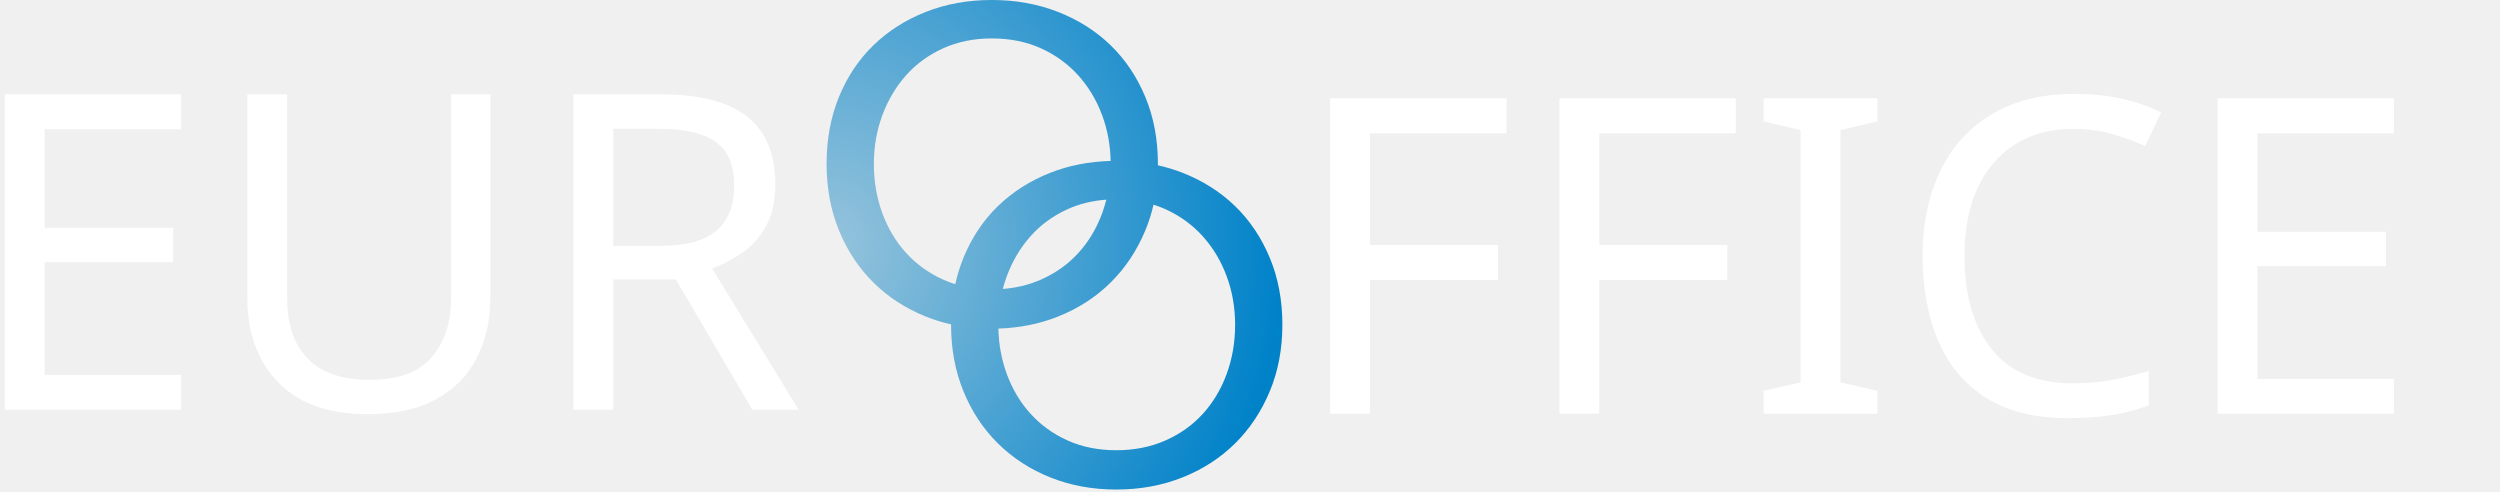
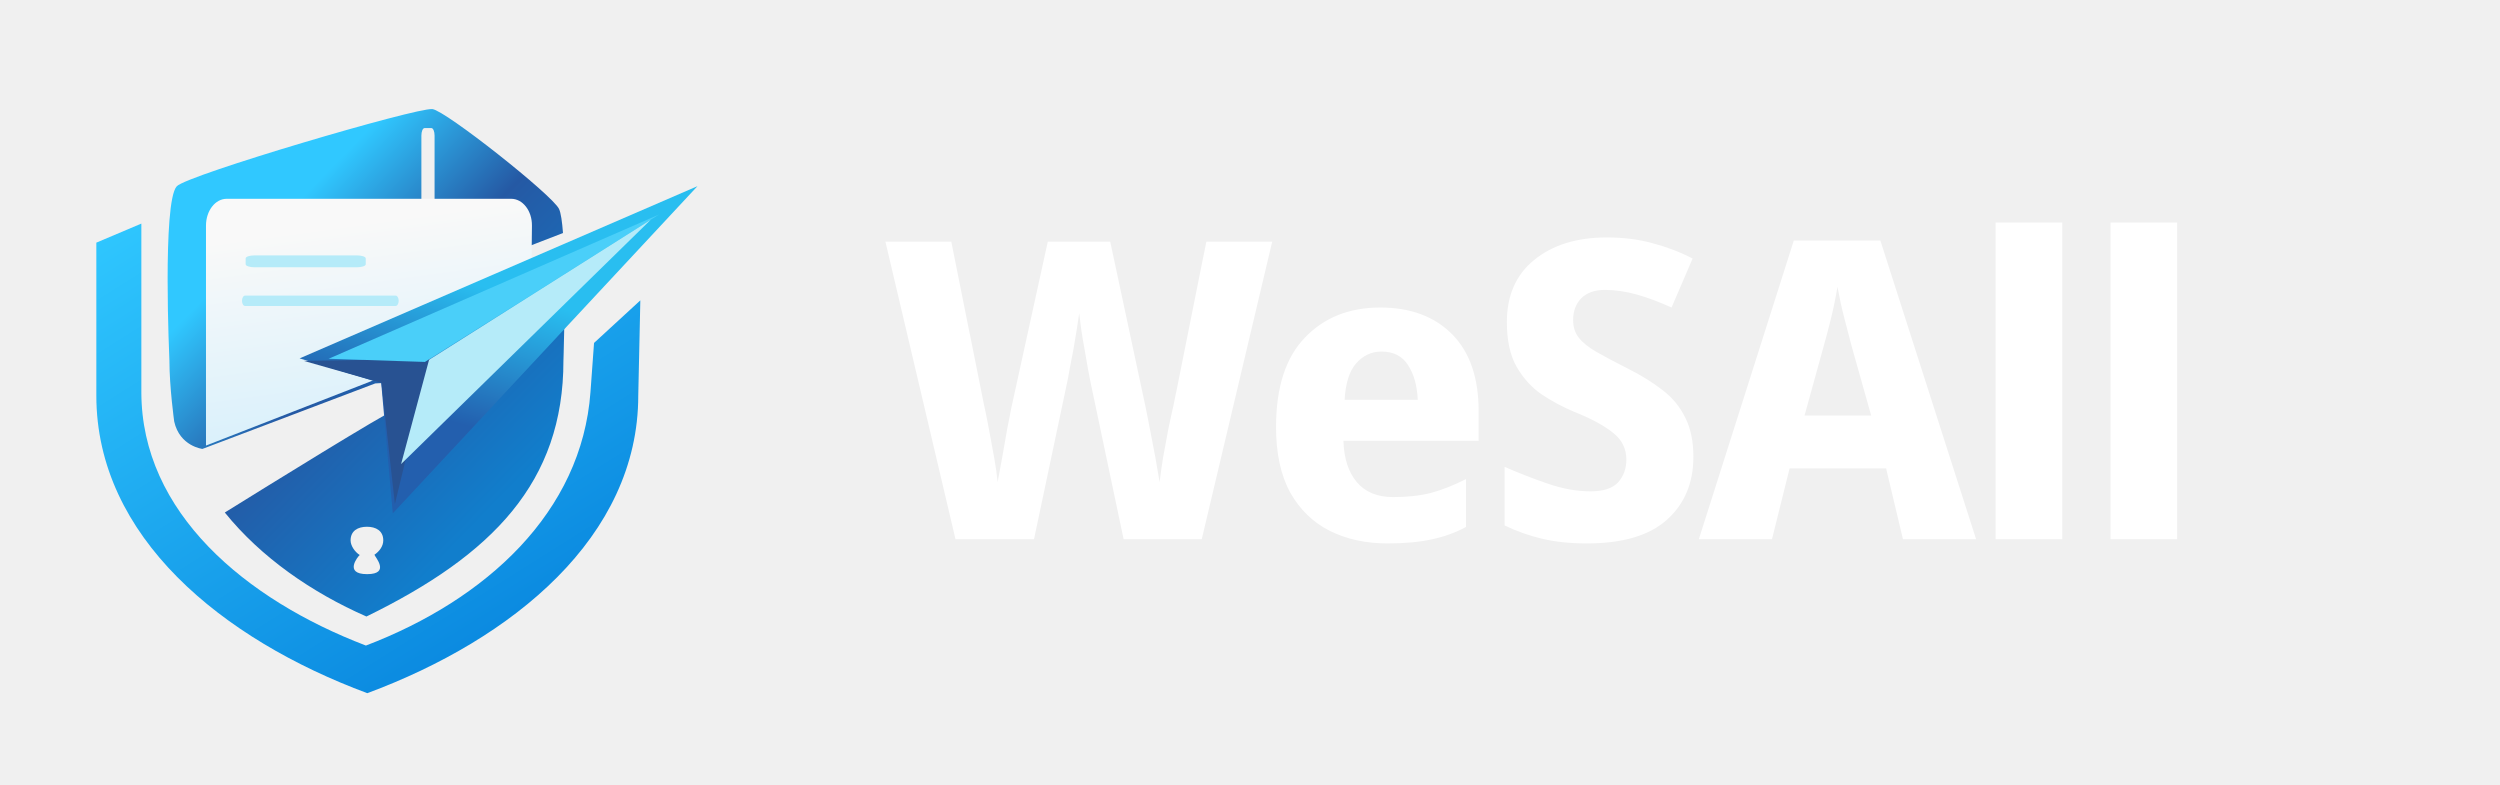
- <svg xmlns="http://www.w3.org/2000/svg" width="100%" height="100%" viewBox="0 0 249 49" version="1.1" xml:space="preserve" style="fill-rule:evenodd;clip-rule:evenodd;stroke-linejoin:round;stroke-miterlimit:2;">
-   <text id="EUR" x="-3.784px" y="40.815px" style="font-family:'AvenirNext-Medium', 'Avenir Next', sans-serif;font-weight:500;font-size:44px;fill:#fff;">EUR</text>
-   <text id="FFICE" x="128.216px" y="41.211px" style="font-family:'AvenirNext-Medium', 'Avenir Next', sans-serif;font-weight:500;font-size:44px;fill:#fff;">FFICE</text>
-   <path id="FFICE1" d="M94.725,32.305c-0.87,-0.194 -1.709,-0.454 -2.52,-0.779c-2.009,-0.807 -3.747,-1.936 -5.214,-3.388c-1.467,-1.452 -2.611,-3.183 -3.432,-5.192c-0.821,-2.009 -1.232,-4.217 -1.232,-6.622c0,-2.435 0.411,-4.657 1.232,-6.666c0.821,-2.009 1.965,-3.725 3.432,-5.148c1.467,-1.423 3.205,-2.53 5.214,-3.322c2.009,-0.792 4.202,-1.188 6.578,-1.188c2.376,0 4.576,0.396 6.6,1.188c2.024,0.792 3.769,1.899 5.236,3.322c1.467,1.423 2.618,3.139 3.454,5.148c0.836,2.009 1.254,4.231 1.254,6.666c0,0.046 -0,0.093 -0,0.139c0.845,0.189 1.663,0.438 2.454,0.747c2.024,0.792 3.769,1.899 5.236,3.322c1.467,1.423 2.618,3.139 3.454,5.148c0.836,2.009 1.254,4.231 1.254,6.666c0,2.405 -0.418,4.613 -1.254,6.622c-0.836,2.009 -1.987,3.74 -3.454,5.192c-1.467,1.452 -3.212,2.581 -5.236,3.388c-2.024,0.807 -4.224,1.21 -6.6,1.21c-2.376,0 -4.569,-0.403 -6.578,-1.21c-2.009,-0.807 -3.747,-1.936 -5.214,-3.388c-1.467,-1.452 -2.611,-3.183 -3.432,-5.192c-0.821,-2.009 -1.232,-4.217 -1.232,-6.622c-0,-0.014 0,-0.028 0,-0.041Zm15.892,-16.275c-0.03,-1.593 -0.308,-3.101 -0.833,-4.524c-0.557,-1.511 -1.349,-2.838 -2.376,-3.982c-1.027,-1.144 -2.266,-2.046 -3.718,-2.706c-1.452,-0.66 -3.087,-0.99 -4.906,-0.99c-1.789,0 -3.41,0.33 -4.862,0.99c-1.452,0.66 -2.684,1.562 -3.696,2.706c-1.012,1.144 -1.797,2.471 -2.354,3.982c-0.557,1.511 -0.836,3.117 -0.836,4.818c0,1.731 0.279,3.359 0.836,4.884c0.557,1.525 1.349,2.853 2.376,3.982c1.027,1.129 2.259,2.017 3.696,2.662c0.387,0.174 0.788,0.324 1.201,0.451c0.2,-0.911 0.471,-1.786 0.813,-2.623c0.821,-2.009 1.965,-3.725 3.432,-5.148c1.467,-1.423 3.205,-2.53 5.214,-3.322c1.849,-0.729 3.854,-1.122 6.014,-1.18Zm-11.179,16.696c0.038,1.59 0.315,3.091 0.832,4.505c0.557,1.525 1.349,2.853 2.376,3.982c1.027,1.129 2.259,2.017 3.696,2.662c1.437,0.645 3.051,0.968 4.84,0.968c1.789,0 3.417,-0.323 4.884,-0.968c1.467,-0.645 2.713,-1.533 3.74,-2.662c1.027,-1.129 1.819,-2.457 2.376,-3.982c0.557,-1.525 0.836,-3.153 0.836,-4.884c0,-1.701 -0.279,-3.307 -0.836,-4.818c-0.557,-1.511 -1.349,-2.838 -2.376,-3.982c-1.027,-1.144 -2.266,-2.046 -3.718,-2.706c-0.386,-0.176 -0.786,-0.328 -1.198,-0.457c-0.202,0.887 -0.474,1.741 -0.815,2.562c-0.836,2.009 -1.987,3.74 -3.454,5.192c-1.467,1.452 -3.212,2.581 -5.236,3.388c-1.837,0.732 -3.819,1.132 -5.946,1.2Zm0.44,-3.947c1.365,-0.106 2.628,-0.415 3.79,-0.926c1.467,-0.645 2.713,-1.533 3.74,-2.662c1.027,-1.129 1.819,-2.457 2.376,-3.982c0.158,-0.433 0.294,-0.874 0.407,-1.323c-1.402,0.101 -2.692,0.419 -3.871,0.955c-1.452,0.66 -2.684,1.562 -3.696,2.706c-1.012,1.144 -1.797,2.471 -2.354,3.982c-0.151,0.41 -0.282,0.826 -0.392,1.25Z" style="fill:url(#_Radial1);" />
-   <defs>
-     <radialGradient id="_Radial1" cx="0" cy="0" r="1" gradientUnits="userSpaceOnUse" gradientTransform="matrix(45.39749,0,0,48.75843,82.32709,24.37921)">
-       <stop offset="0" style="stop-color:#97c4dc;stop-opacity:1" />
-       <stop offset="1" style="stop-color:#0082c9;stop-opacity:1" />
-     </radialGradient>
-   </defs>
+ <svg xmlns="http://www.w3.org/2000/svg" xmlns:xlink="http://www.w3.org/1999/xlink" width="102" height="32" viewBox="0 0 102 32">
+   <svg x="2" y="2" width="28" height="28" viewBox="0 0 512 512" preserveAspectRatio="xMidYMid meet">
+     <defs id="defs1">
+       <linearGradient id="shieldGrad-3" x1="110" y1="40" x2="330" y2="340" gradientUnits="userSpaceOnUse" gradientTransform="matrix(1.617225,0,0,1.387845,-37.47364,5.93809)">
+         <stop offset="0%" stop-color="#30C8FF" id="stop1-6" />
+         <stop offset="100%" stop-color="#0078D7" id="stop2-7" />
+       </linearGradient>
+       <linearGradient id="shieldGrad-7" x1="117.884" y1="91.35" x2="276.123" y2="247.833" gradientUnits="userSpaceOnUse" gradientTransform="matrix(1.175831,0,0,1.192951,36.9123,15.39711)">
+         <stop offset="0%" stop-color="#30C8FF" id="stop1-0" />
+         <stop offset="0.404" stop-color="#30C8FF" id="stop21" style="stop-color:#2559a4;stop-opacity:1;" />
+         <stop offset="1" stop-color="#0078D7" id="stop2-93" style="stop-color:#117ecc;stop-opacity:1;" />
+       </linearGradient>
+       <linearGradient xlink:href="#linearGradient26" id="linearGradient27" x1="858.135" y1="85.479" x2="874.139" y2="188.47" gradientUnits="userSpaceOnUse" gradientTransform="matrix(1.582264,0,0,1.387845,-1175.796,17.61481)" />
+       <linearGradient id="linearGradient26">
+         <stop style="stop-color:#f9f9f9;stop-opacity:1;" offset="0" id="stop26" />
+         <stop style="stop-color:#dbf1fb;stop-opacity:1;" offset="1" id="stop27" />
+       </linearGradient>
+       <linearGradient xlink:href="#linearGradient19" id="linearGradient20" x1="749.32" y1="-98.792" x2="726.966" y2="-28.622" gradientUnits="userSpaceOnUse" gradientTransform="matrix(1.582264,0,0,1.387845,-867.3322,312.7885)" />
+       <linearGradient id="linearGradient19">
+         <stop style="stop-color:#29bef0;stop-opacity:1;" offset="0" id="stop19" />
+         <stop style="stop-color:#235fae;stop-opacity:1;" offset="1" id="stop20" />
+       </linearGradient>
+     </defs>
+     <g id="layer1">
+       <path id="path7-3" style="fill:url(#shieldGrad-3);stroke-width:1.498" d="M 68.886,130.242 35.301,144.453 V 258.525 c 0,105.476 93.8,181.808 202.154,222.055 C 345.809,440.333 439.608,364.001 439.608,258.525 l 1.545,-71.005 -34.536,31.75 -2.662,36.634 C 397.445,345.509 326.221,410.769 236.422,445.052 146.623,410.769 68.886,345.749 68.886,255.904 Z" />
+       <path id="path7-0" style="fill:url(#shieldGrad-7);stroke-width:1.184" d="M 285.969,44.808 C 273.753,43.672 102.872,94.058 95.286,102.422 c -10.845,11.957 -5.461,130.091 -5.461,130.091 0,19.662 3.57,45.392 3.57,45.392 4.145,18.514 21.076,20.441 21.076,20.441 l 128.922,-48.867 19.665,-1.111 c 0,0 2.187,18.881 -5.461,21.102 -6.268,1.821 -94.729,56.608 -126.448,76.321 27.104,33.59 64.967,59.728 105.652,77.595 94.077,-45.935 146.98,-100.208 146.98,-190.872 0,0 1.2,-35.25 0.755,-66.701 l -53.881,21.3 -3.09,-28.275 55.889,-21.55 c -0.636,-8.515 -1.581,-15.04 -2.949,-17.971 -4.777,-10.234 -84.906,-73.615 -94.536,-74.51 z m -5.821,14.19 h 5.152 c 1.297,0 2.341,2.478 2.341,5.554 V 203.385 c 0,3.077 -1.045,5.554 -2.341,5.554 h -5.152 c -1.297,0 -2.341,-2.478 -2.341,-5.554 V 64.552 c 0,-3.077 1.045,-5.554 2.341,-5.554 z M 237.178,356.417 c 6.734,2e-4 12.193,2.998 12.194,10.192 2.8e-4,4.462 -3.085,8.315 -6.613,10.704 0.429,1.527 12.138,14.459 -5.445,14.459 -17.582,0 -6.889,-13.136 -5.522,-14.285 -3.717,-2.327 -6.808,-7.021 -6.807,-10.878 2.7e-4,-7.194 5.46,-10.192 12.194,-10.192 z" />
+       <path id="rect19" style="fill:url(#linearGradient27);stroke:none;stroke-width:1.611" d="m 132.555,111.742 c -8.56,0 -15.449,8.936 -15.449,20.037 v 164.056 l 242.41,-94.438 0.773,-69.617 c 0.123,-11.1 -6.892,-20.037 -15.452,-20.037 z" />
+       <rect style="fill:#b5ebf9;fill-opacity:1;stroke:none;stroke-width:1.376" id="rect24" width="89.59" height="8.885" x="146.703" y="153.962" rx="6.711" ry="2.221" />
+       <rect style="fill:#b5ebf9;fill-opacity:1;stroke:none;stroke-width:1.376" id="rect25" width="116.904" height="7.775" x="143.97" y="183.949" rx="2.34" ry="3.887" />
+       <path id="path14-5" style="fill:url(#linearGradient20);stroke-width:1.482" d="m 483.784,102.313 -296.829,128.488 60.884,18.515 8.618,97.117 z" />
+       <path style="fill:#285292;fill-opacity:1;stroke:none;stroke-width:1.376" d="m 247.993,249.156 -57.942,-16.493 94.252,-1.571 -26.267,108.38 z" id="path21" />
+       <path style="fill:#4acff9;fill-opacity:1;stroke:none;stroke-width:1.376" d="m 208.593,231.093 71.848,2.356 174.598,-109.951 z" id="path22" />
+       <path style="fill:#b5ebf9;fill-opacity:1;stroke:none;stroke-width:1.376" d="m 283.531,231.878 -20.859,77.751 186.186,-182.204 z" id="path23" />
+     </g>
+   </svg>
+   <text x="36" y="22" font-family="Noto Sans Display, Noto Sans, Arial, sans-serif" font-size="17" font-weight="700" fill="#FFFFFF" letter-spacing="-0.35">WeSAll</text>
</svg>
